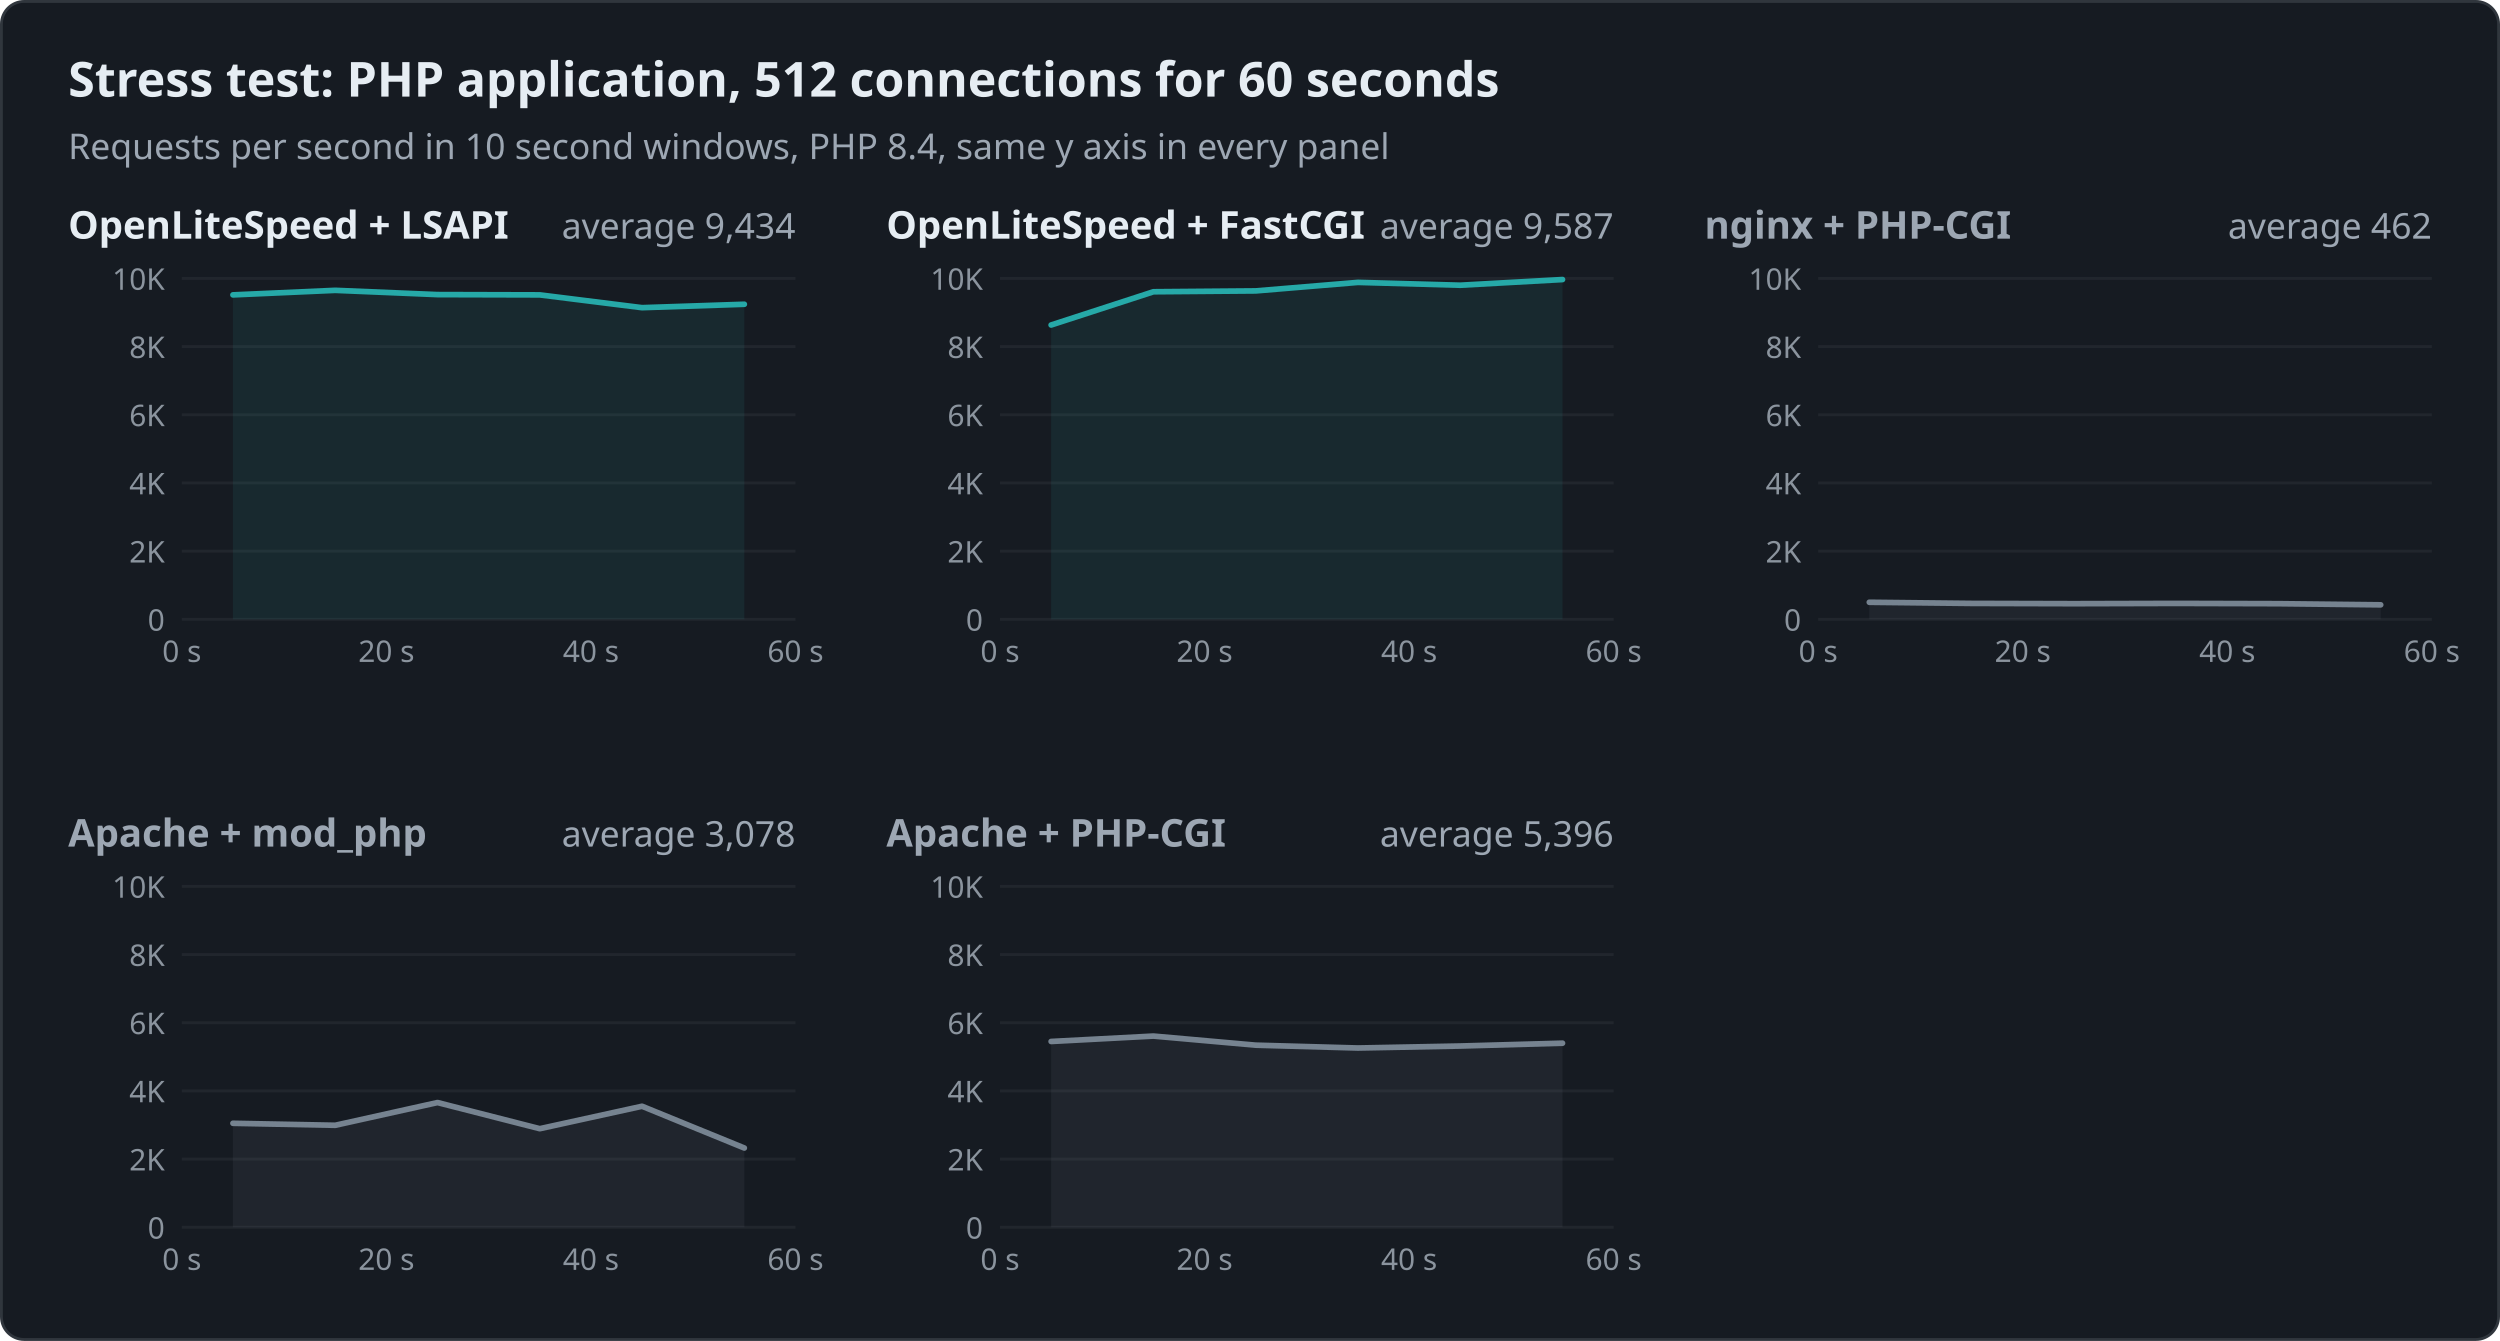
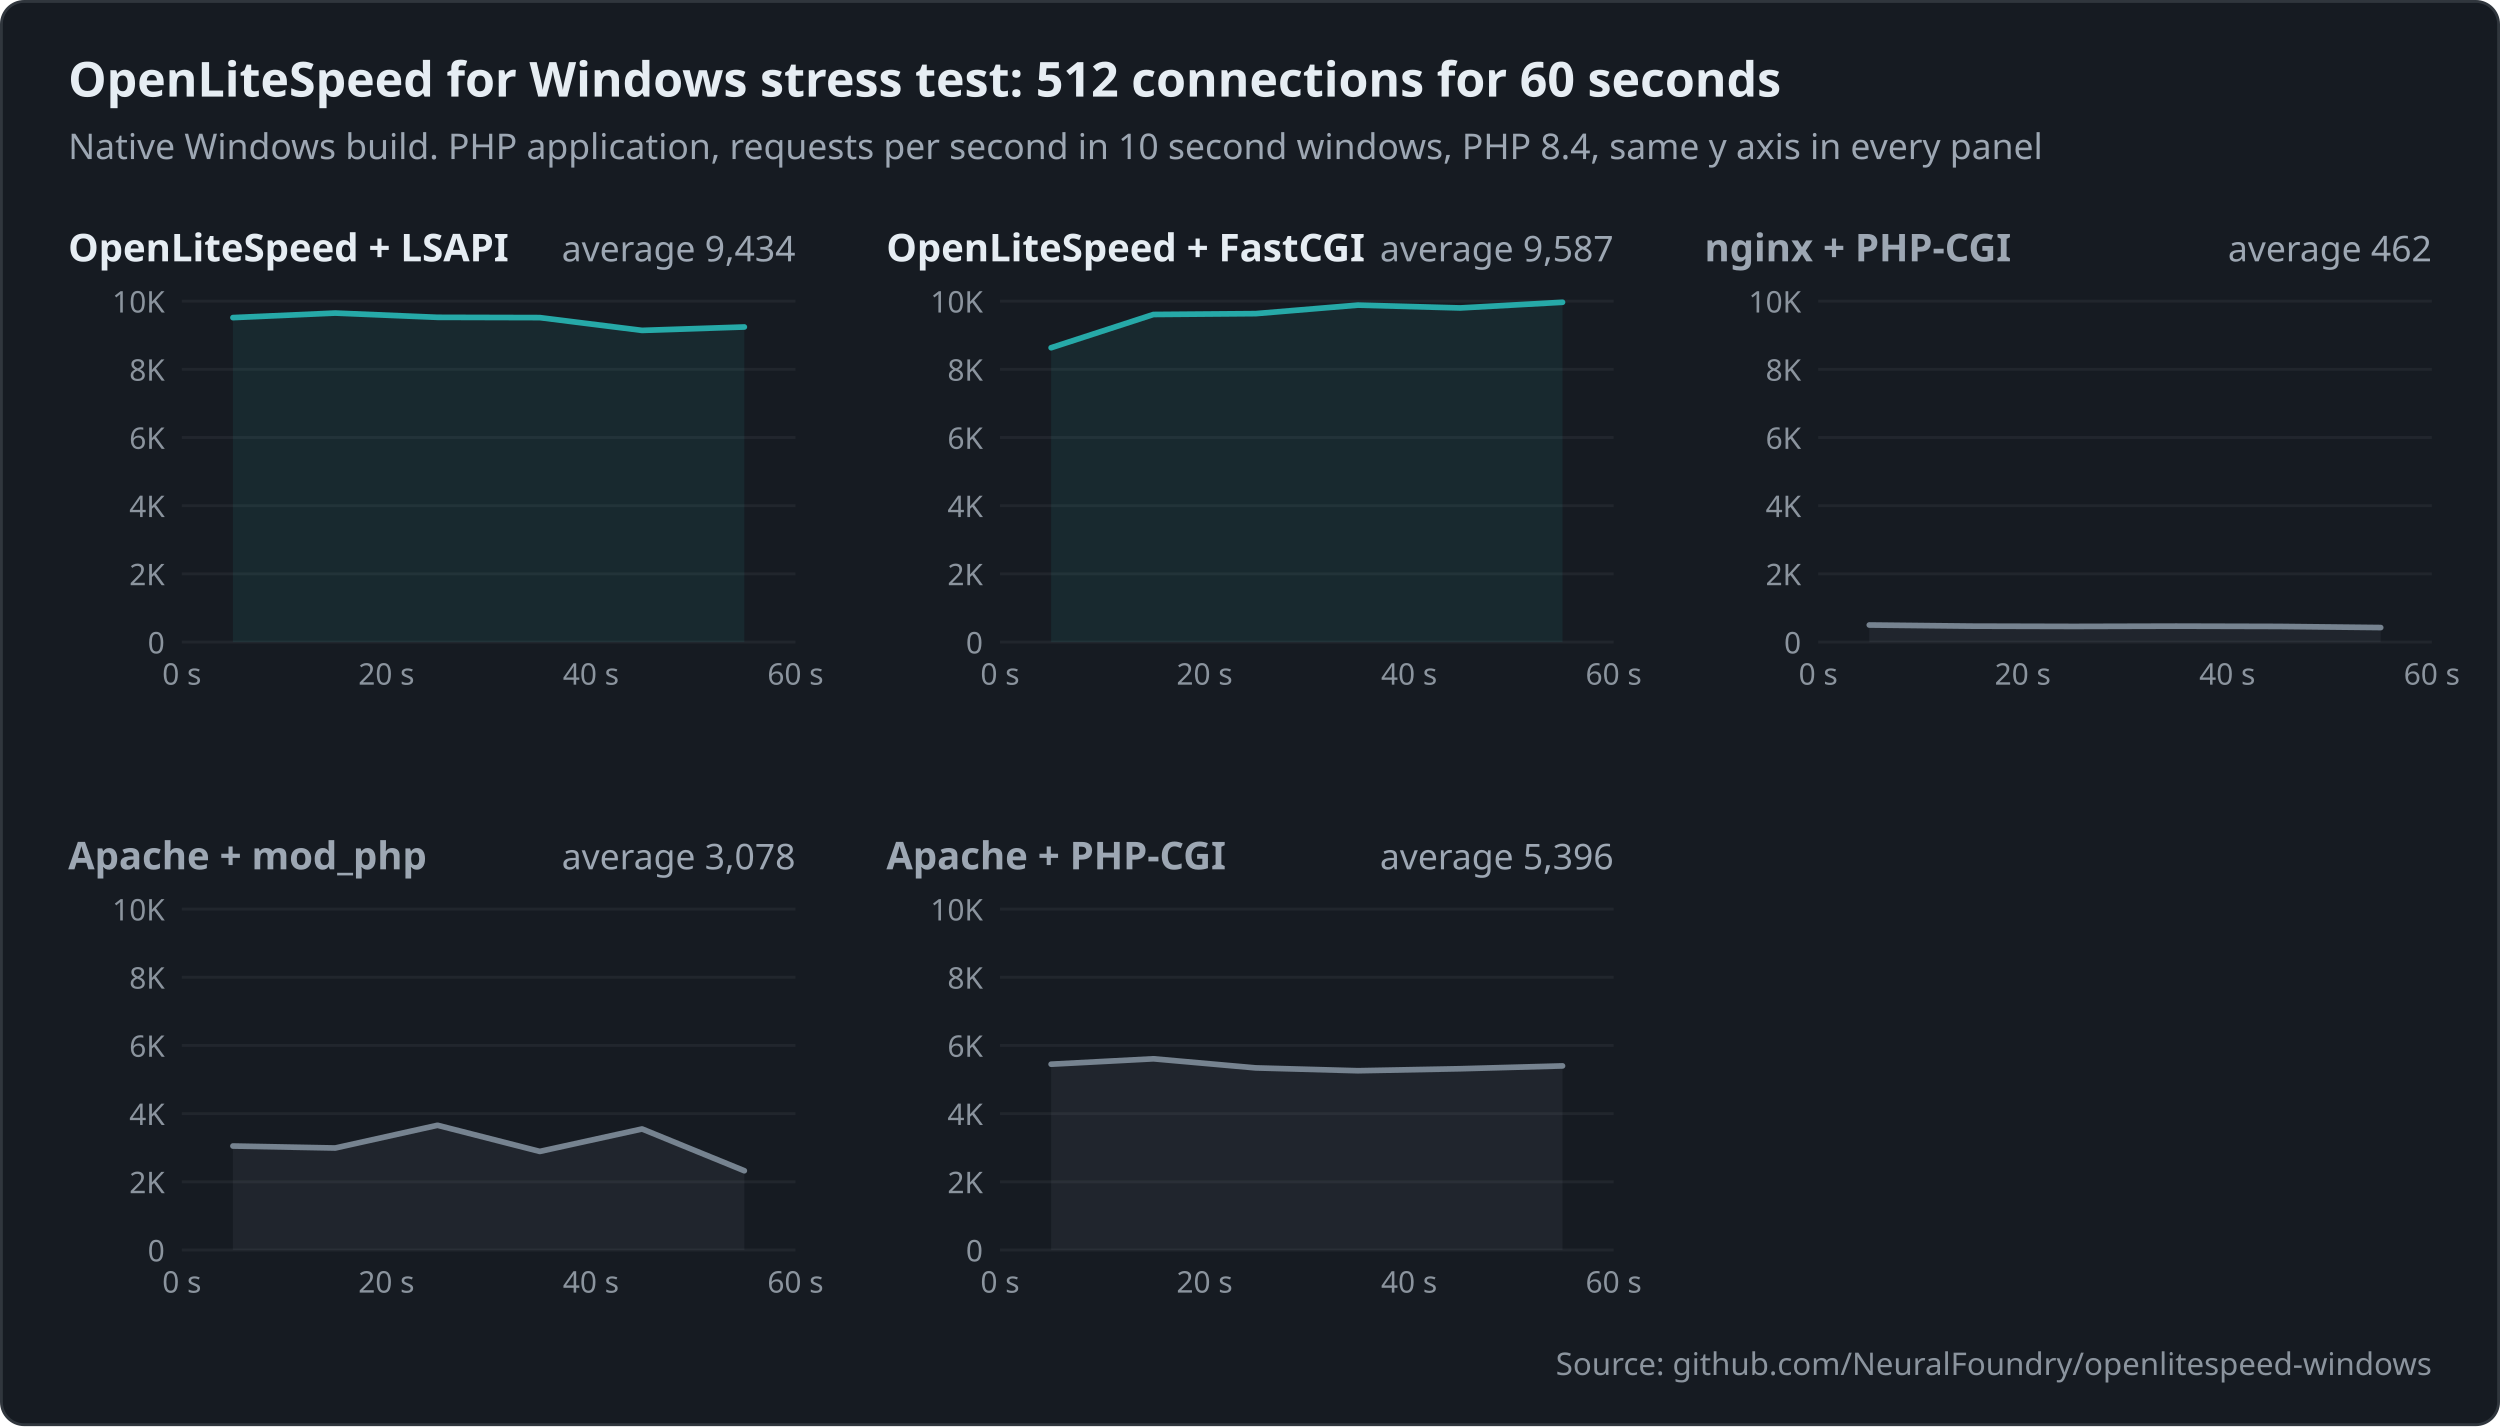
- <svg xmlns="http://www.w3.org/2000/svg" width="880" height="472" viewBox="0 0 880 472" role="img" aria-labelledby="t d" font-family="-apple-system,BlinkMacSystemFont,'Segoe UI','Noto Sans',Helvetica,Arial,sans-serif">
-   <rect x="0.5" y="0.5" width="879" height="471" rx="8" fill="#161b22" stroke="#30363d" />
-   <text x="24" y="34" font-size="17" font-weight="600" fill="#e6edf3">Stress test: PHP application, 512 connections for 60 seconds</text>
-   <text x="24" y="56" font-size="12.5" fill="#9da7b3">Requests per second in 10 second windows, PHP 8.4, same y axis in every panel</text>
-   <text x="24.0" y="84" font-size="13.5" font-weight="600" fill="#e6edf3">OpenLiteSpeed + LSAPI</text>
-   <text x="280.0" y="84" font-size="12.5" fill="#9da7b3" text-anchor="end">average 9,434</text>
-   <line x1="64.0" y1="218.0" x2="280.0" y2="218.0" stroke="#21262d" stroke-width="1" />
-   <text x="58.0" y="222.0" font-size="10.5" fill="#8b949e" text-anchor="end">0</text>
-   <line x1="64.0" y1="194.0" x2="280.0" y2="194.0" stroke="#21262d" stroke-width="1" />
-   <text x="58.0" y="198.0" font-size="10.5" fill="#8b949e" text-anchor="end">2K</text>
-   <line x1="64.0" y1="170.0" x2="280.0" y2="170.0" stroke="#21262d" stroke-width="1" />
-   <text x="58.0" y="174.0" font-size="10.5" fill="#8b949e" text-anchor="end">4K</text>
-   <line x1="64.0" y1="146.0" x2="280.0" y2="146.0" stroke="#21262d" stroke-width="1" />
-   <text x="58.0" y="150.0" font-size="10.5" fill="#8b949e" text-anchor="end">6K</text>
-   <line x1="64.0" y1="122.0" x2="280.0" y2="122.0" stroke="#21262d" stroke-width="1" />
-   <text x="58.0" y="126.0" font-size="10.5" fill="#8b949e" text-anchor="end">8K</text>
-   <line x1="64.0" y1="98.0" x2="280.0" y2="98.0" stroke="#21262d" stroke-width="1" />
-   <text x="58.0" y="102.0" font-size="10.5" fill="#8b949e" text-anchor="end">10K</text>
-   <text x="64.0" y="233" font-size="10.5" fill="#8b949e" text-anchor="middle">0 s</text>
-   <text x="136.0" y="233" font-size="10.5" fill="#8b949e" text-anchor="middle">20 s</text>
-   <text x="208.0" y="233" font-size="10.5" fill="#8b949e" text-anchor="middle">40 s</text>
-   <text x="280.0" y="233" font-size="10.5" fill="#8b949e" text-anchor="middle">60 s</text>
-   <path d="M82.0,218 L82.0,103.8 L118.0,102.2 L154.0,103.7 L190.0,103.8 L226.0,108.3 L262.0,107.1 L262.0,218 Z" fill="#26a9a8" opacity="0.1" />
-   <polyline points="82.0,103.8 118.0,102.2 154.0,103.7 190.0,103.8 226.0,108.3 262.0,107.1" fill="none" stroke="#26a9a8" stroke-width="2" stroke-linejoin="round" stroke-linecap="round" />
-   <text x="312.0" y="84" font-size="13.5" font-weight="600" fill="#e6edf3">OpenLiteSpeed + FastCGI</text>
-   <text x="568.0" y="84" font-size="12.5" fill="#9da7b3" text-anchor="end">average 9,587</text>
-   <line x1="352.0" y1="218.0" x2="568.0" y2="218.0" stroke="#21262d" stroke-width="1" />
-   <text x="346.0" y="222.0" font-size="10.5" fill="#8b949e" text-anchor="end">0</text>
-   <line x1="352.0" y1="194.0" x2="568.0" y2="194.0" stroke="#21262d" stroke-width="1" />
-   <text x="346.0" y="198.0" font-size="10.5" fill="#8b949e" text-anchor="end">2K</text>
-   <line x1="352.0" y1="170.0" x2="568.0" y2="170.0" stroke="#21262d" stroke-width="1" />
-   <text x="346.0" y="174.0" font-size="10.5" fill="#8b949e" text-anchor="end">4K</text>
-   <line x1="352.0" y1="146.0" x2="568.0" y2="146.0" stroke="#21262d" stroke-width="1" />
-   <text x="346.0" y="150.0" font-size="10.5" fill="#8b949e" text-anchor="end">6K</text>
-   <line x1="352.0" y1="122.0" x2="568.0" y2="122.0" stroke="#21262d" stroke-width="1" />
-   <text x="346.0" y="126.0" font-size="10.5" fill="#8b949e" text-anchor="end">8K</text>
-   <line x1="352.0" y1="98.0" x2="568.0" y2="98.0" stroke="#21262d" stroke-width="1" />
-   <text x="346.0" y="102.0" font-size="10.5" fill="#8b949e" text-anchor="end">10K</text>
-   <text x="352.0" y="233" font-size="10.5" fill="#8b949e" text-anchor="middle">0 s</text>
-   <text x="424.0" y="233" font-size="10.5" fill="#8b949e" text-anchor="middle">20 s</text>
-   <text x="496.0" y="233" font-size="10.5" fill="#8b949e" text-anchor="middle">40 s</text>
-   <text x="568.0" y="233" font-size="10.5" fill="#8b949e" text-anchor="middle">60 s</text>
-   <path d="M370.0,218 L370.0,114.4 L406.0,102.7 L442.0,102.4 L478.0,99.4 L514.0,100.4 L550.0,98.4 L550.0,218 Z" fill="#26a9a8" opacity="0.1" />
-   <polyline points="370.0,114.4 406.0,102.7 442.0,102.4 478.0,99.4 514.0,100.4 550.0,98.4" fill="none" stroke="#26a9a8" stroke-width="2" stroke-linejoin="round" stroke-linecap="round" />
-   <text x="600.0" y="84" font-size="13.5" font-weight="600" fill="#9da7b3">nginx + PHP-CGI</text>
-   <text x="856.0" y="84" font-size="12.5" fill="#9da7b3" text-anchor="end">average 462</text>
-   <line x1="640.0" y1="218.0" x2="856.0" y2="218.0" stroke="#21262d" stroke-width="1" />
-   <text x="634.0" y="222.0" font-size="10.5" fill="#8b949e" text-anchor="end">0</text>
-   <line x1="640.0" y1="194.0" x2="856.0" y2="194.0" stroke="#21262d" stroke-width="1" />
-   <text x="634.0" y="198.0" font-size="10.5" fill="#8b949e" text-anchor="end">2K</text>
-   <line x1="640.0" y1="170.0" x2="856.0" y2="170.0" stroke="#21262d" stroke-width="1" />
-   <text x="634.0" y="174.0" font-size="10.5" fill="#8b949e" text-anchor="end">4K</text>
-   <line x1="640.0" y1="146.0" x2="856.0" y2="146.0" stroke="#21262d" stroke-width="1" />
-   <text x="634.0" y="150.0" font-size="10.5" fill="#8b949e" text-anchor="end">6K</text>
-   <line x1="640.0" y1="122.0" x2="856.0" y2="122.0" stroke="#21262d" stroke-width="1" />
-   <text x="634.0" y="126.0" font-size="10.5" fill="#8b949e" text-anchor="end">8K</text>
-   <line x1="640.0" y1="98.0" x2="856.0" y2="98.0" stroke="#21262d" stroke-width="1" />
-   <text x="634.0" y="102.0" font-size="10.5" fill="#8b949e" text-anchor="end">10K</text>
-   <text x="640.0" y="233" font-size="10.5" fill="#8b949e" text-anchor="middle">0 s</text>
-   <text x="712.0" y="233" font-size="10.5" fill="#8b949e" text-anchor="middle">20 s</text>
-   <text x="784.0" y="233" font-size="10.5" fill="#8b949e" text-anchor="middle">40 s</text>
-   <text x="856.0" y="233" font-size="10.5" fill="#8b949e" text-anchor="middle">60 s</text>
-   <path d="M658.0,218 L658.0,212.0 L694.0,212.4 L730.0,212.5 L766.0,212.4 L802.0,212.5 L838.0,212.9 L838.0,218 Z" fill="#768390" opacity="0.1" />
-   <polyline points="658.0,212.0 694.0,212.4 730.0,212.5 766.0,212.4 802.0,212.5 838.0,212.9" fill="none" stroke="#768390" stroke-width="2" stroke-linejoin="round" stroke-linecap="round" />
-   <text x="24.0" y="298" font-size="13.5" font-weight="600" fill="#9da7b3">Apache + mod_php</text>
-   <text x="280.0" y="298" font-size="12.5" fill="#9da7b3" text-anchor="end">average 3,078</text>
-   <line x1="64.0" y1="432.0" x2="280.0" y2="432.0" stroke="#21262d" stroke-width="1" />
-   <text x="58.0" y="436.0" font-size="10.5" fill="#8b949e" text-anchor="end">0</text>
-   <line x1="64.0" y1="408.0" x2="280.0" y2="408.0" stroke="#21262d" stroke-width="1" />
-   <text x="58.0" y="412.0" font-size="10.5" fill="#8b949e" text-anchor="end">2K</text>
-   <line x1="64.0" y1="384.0" x2="280.0" y2="384.0" stroke="#21262d" stroke-width="1" />
-   <text x="58.0" y="388.0" font-size="10.5" fill="#8b949e" text-anchor="end">4K</text>
-   <line x1="64.0" y1="360.0" x2="280.0" y2="360.0" stroke="#21262d" stroke-width="1" />
-   <text x="58.0" y="364.0" font-size="10.5" fill="#8b949e" text-anchor="end">6K</text>
-   <line x1="64.0" y1="336.0" x2="280.0" y2="336.0" stroke="#21262d" stroke-width="1" />
-   <text x="58.0" y="340.0" font-size="10.5" fill="#8b949e" text-anchor="end">8K</text>
-   <line x1="64.0" y1="312.0" x2="280.0" y2="312.0" stroke="#21262d" stroke-width="1" />
-   <text x="58.0" y="316.0" font-size="10.5" fill="#8b949e" text-anchor="end">10K</text>
-   <text x="64.0" y="447" font-size="10.5" fill="#8b949e" text-anchor="middle">0 s</text>
-   <text x="136.0" y="447" font-size="10.5" fill="#8b949e" text-anchor="middle">20 s</text>
-   <text x="208.0" y="447" font-size="10.5" fill="#8b949e" text-anchor="middle">40 s</text>
-   <text x="280.0" y="447" font-size="10.5" fill="#8b949e" text-anchor="middle">60 s</text>
-   <path d="M82.0,432 L82.0,395.4 L118.0,396.1 L154.0,388.1 L190.0,397.3 L226.0,389.4 L262.0,404.1 L262.0,432 Z" fill="#768390" opacity="0.1" />
-   <polyline points="82.0,395.4 118.0,396.1 154.0,388.1 190.0,397.3 226.0,389.4 262.0,404.1" fill="none" stroke="#768390" stroke-width="2" stroke-linejoin="round" stroke-linecap="round" />
-   <text x="312.0" y="298" font-size="13.5" font-weight="600" fill="#9da7b3">Apache + PHP-CGI</text>
-   <text x="568.0" y="298" font-size="12.5" fill="#9da7b3" text-anchor="end">average 5,396</text>
-   <line x1="352.0" y1="432.0" x2="568.0" y2="432.0" stroke="#21262d" stroke-width="1" />
-   <text x="346.0" y="436.0" font-size="10.5" fill="#8b949e" text-anchor="end">0</text>
-   <line x1="352.0" y1="408.0" x2="568.0" y2="408.0" stroke="#21262d" stroke-width="1" />
-   <text x="346.0" y="412.0" font-size="10.5" fill="#8b949e" text-anchor="end">2K</text>
-   <line x1="352.0" y1="384.0" x2="568.0" y2="384.0" stroke="#21262d" stroke-width="1" />
-   <text x="346.0" y="388.0" font-size="10.5" fill="#8b949e" text-anchor="end">4K</text>
-   <line x1="352.0" y1="360.0" x2="568.0" y2="360.0" stroke="#21262d" stroke-width="1" />
-   <text x="346.0" y="364.0" font-size="10.5" fill="#8b949e" text-anchor="end">6K</text>
-   <line x1="352.0" y1="336.0" x2="568.0" y2="336.0" stroke="#21262d" stroke-width="1" />
-   <text x="346.0" y="340.0" font-size="10.5" fill="#8b949e" text-anchor="end">8K</text>
-   <line x1="352.0" y1="312.0" x2="568.0" y2="312.0" stroke="#21262d" stroke-width="1" />
-   <text x="346.0" y="316.0" font-size="10.5" fill="#8b949e" text-anchor="end">10K</text>
-   <text x="352.0" y="447" font-size="10.5" fill="#8b949e" text-anchor="middle">0 s</text>
-   <text x="424.0" y="447" font-size="10.5" fill="#8b949e" text-anchor="middle">20 s</text>
-   <text x="496.0" y="447" font-size="10.5" fill="#8b949e" text-anchor="middle">40 s</text>
-   <text x="568.0" y="447" font-size="10.5" fill="#8b949e" text-anchor="middle">60 s</text>
-   <path d="M370.0,432 L370.0,366.6 L406.0,364.7 L442.0,367.9 L478.0,368.9 L514.0,368.2 L550.0,367.2 L550.0,432 Z" fill="#768390" opacity="0.1" />
-   <polyline points="370.0,366.6 406.0,364.7 442.0,367.9 478.0,368.9 514.0,368.2 550.0,367.2" fill="none" stroke="#768390" stroke-width="2" stroke-linejoin="round" stroke-linecap="round" />
+ <svg xmlns="http://www.w3.org/2000/svg" width="880" height="502" viewBox="0 0 880 502" role="img" aria-labelledby="t d" font-family="-apple-system,BlinkMacSystemFont,'Segoe UI','Noto Sans',Helvetica,Arial,sans-serif">
+   <rect x="0.5" y="0.5" width="879" height="501" rx="8" fill="#161b22" stroke="#30363d" />
+   <text x="24" y="34" font-size="17" font-weight="600" fill="#e6edf3">OpenLiteSpeed for Windows stress test: 512 connections for 60 seconds</text>
+   <text x="24" y="56" font-size="12.5" fill="#9da7b3">Native Windows build. PHP application, requests per second in 10 second windows, PHP 8.4, same y axis in every panel</text>
+   <text x="24.0" y="92" font-size="13.5" font-weight="600" fill="#e6edf3">OpenLiteSpeed + LSAPI</text>
+   <text x="280.0" y="92" font-size="12.5" fill="#9da7b3" text-anchor="end">average 9,434</text>
+   <line x1="64.0" y1="226.0" x2="280.0" y2="226.0" stroke="#21262d" stroke-width="1" />
+   <text x="58.0" y="230.0" font-size="10.5" fill="#8b949e" text-anchor="end">0</text>
+   <line x1="64.0" y1="202.0" x2="280.0" y2="202.0" stroke="#21262d" stroke-width="1" />
+   <text x="58.0" y="206.0" font-size="10.5" fill="#8b949e" text-anchor="end">2K</text>
+   <line x1="64.0" y1="178.0" x2="280.0" y2="178.0" stroke="#21262d" stroke-width="1" />
+   <text x="58.0" y="182.0" font-size="10.5" fill="#8b949e" text-anchor="end">4K</text>
+   <line x1="64.0" y1="154.0" x2="280.0" y2="154.0" stroke="#21262d" stroke-width="1" />
+   <text x="58.0" y="158.0" font-size="10.5" fill="#8b949e" text-anchor="end">6K</text>
+   <line x1="64.0" y1="130.0" x2="280.0" y2="130.0" stroke="#21262d" stroke-width="1" />
+   <text x="58.0" y="134.0" font-size="10.5" fill="#8b949e" text-anchor="end">8K</text>
+   <line x1="64.0" y1="106.0" x2="280.0" y2="106.0" stroke="#21262d" stroke-width="1" />
+   <text x="58.0" y="110.0" font-size="10.5" fill="#8b949e" text-anchor="end">10K</text>
+   <text x="64.0" y="241" font-size="10.5" fill="#8b949e" text-anchor="middle">0 s</text>
+   <text x="136.0" y="241" font-size="10.5" fill="#8b949e" text-anchor="middle">20 s</text>
+   <text x="208.0" y="241" font-size="10.5" fill="#8b949e" text-anchor="middle">40 s</text>
+   <text x="280.0" y="241" font-size="10.5" fill="#8b949e" text-anchor="middle">60 s</text>
+   <path d="M82.0,226 L82.0,111.8 L118.0,110.2 L154.0,111.7 L190.0,111.8 L226.0,116.3 L262.0,115.1 L262.0,226 Z" fill="#26a9a8" opacity="0.1" />
+   <polyline points="82.0,111.8 118.0,110.2 154.0,111.7 190.0,111.8 226.0,116.3 262.0,115.1" fill="none" stroke="#26a9a8" stroke-width="2" stroke-linejoin="round" stroke-linecap="round" />
+   <text x="312.0" y="92" font-size="13.5" font-weight="600" fill="#e6edf3">OpenLiteSpeed + FastCGI</text>
+   <text x="568.0" y="92" font-size="12.5" fill="#9da7b3" text-anchor="end">average 9,587</text>
+   <line x1="352.0" y1="226.0" x2="568.0" y2="226.0" stroke="#21262d" stroke-width="1" />
+   <text x="346.0" y="230.0" font-size="10.5" fill="#8b949e" text-anchor="end">0</text>
+   <line x1="352.0" y1="202.0" x2="568.0" y2="202.0" stroke="#21262d" stroke-width="1" />
+   <text x="346.0" y="206.0" font-size="10.5" fill="#8b949e" text-anchor="end">2K</text>
+   <line x1="352.0" y1="178.0" x2="568.0" y2="178.0" stroke="#21262d" stroke-width="1" />
+   <text x="346.0" y="182.0" font-size="10.5" fill="#8b949e" text-anchor="end">4K</text>
+   <line x1="352.0" y1="154.0" x2="568.0" y2="154.0" stroke="#21262d" stroke-width="1" />
+   <text x="346.0" y="158.0" font-size="10.5" fill="#8b949e" text-anchor="end">6K</text>
+   <line x1="352.0" y1="130.0" x2="568.0" y2="130.0" stroke="#21262d" stroke-width="1" />
+   <text x="346.0" y="134.0" font-size="10.5" fill="#8b949e" text-anchor="end">8K</text>
+   <line x1="352.0" y1="106.0" x2="568.0" y2="106.0" stroke="#21262d" stroke-width="1" />
+   <text x="346.0" y="110.0" font-size="10.5" fill="#8b949e" text-anchor="end">10K</text>
+   <text x="352.0" y="241" font-size="10.5" fill="#8b949e" text-anchor="middle">0 s</text>
+   <text x="424.0" y="241" font-size="10.5" fill="#8b949e" text-anchor="middle">20 s</text>
+   <text x="496.0" y="241" font-size="10.5" fill="#8b949e" text-anchor="middle">40 s</text>
+   <text x="568.0" y="241" font-size="10.5" fill="#8b949e" text-anchor="middle">60 s</text>
+   <path d="M370.0,226 L370.0,122.4 L406.0,110.7 L442.0,110.4 L478.0,107.4 L514.0,108.4 L550.0,106.4 L550.0,226 Z" fill="#26a9a8" opacity="0.1" />
+   <polyline points="370.0,122.4 406.0,110.7 442.0,110.4 478.0,107.4 514.0,108.4 550.0,106.4" fill="none" stroke="#26a9a8" stroke-width="2" stroke-linejoin="round" stroke-linecap="round" />
+   <text x="600.0" y="92" font-size="13.5" font-weight="600" fill="#9da7b3">nginx + PHP-CGI</text>
+   <text x="856.0" y="92" font-size="12.5" fill="#9da7b3" text-anchor="end">average 462</text>
+   <line x1="640.0" y1="226.0" x2="856.0" y2="226.0" stroke="#21262d" stroke-width="1" />
+   <text x="634.0" y="230.0" font-size="10.5" fill="#8b949e" text-anchor="end">0</text>
+   <line x1="640.0" y1="202.0" x2="856.0" y2="202.0" stroke="#21262d" stroke-width="1" />
+   <text x="634.0" y="206.0" font-size="10.5" fill="#8b949e" text-anchor="end">2K</text>
+   <line x1="640.0" y1="178.0" x2="856.0" y2="178.0" stroke="#21262d" stroke-width="1" />
+   <text x="634.0" y="182.0" font-size="10.5" fill="#8b949e" text-anchor="end">4K</text>
+   <line x1="640.0" y1="154.0" x2="856.0" y2="154.0" stroke="#21262d" stroke-width="1" />
+   <text x="634.0" y="158.0" font-size="10.5" fill="#8b949e" text-anchor="end">6K</text>
+   <line x1="640.0" y1="130.0" x2="856.0" y2="130.0" stroke="#21262d" stroke-width="1" />
+   <text x="634.0" y="134.0" font-size="10.5" fill="#8b949e" text-anchor="end">8K</text>
+   <line x1="640.0" y1="106.0" x2="856.0" y2="106.0" stroke="#21262d" stroke-width="1" />
+   <text x="634.0" y="110.0" font-size="10.5" fill="#8b949e" text-anchor="end">10K</text>
+   <text x="640.0" y="241" font-size="10.5" fill="#8b949e" text-anchor="middle">0 s</text>
+   <text x="712.0" y="241" font-size="10.5" fill="#8b949e" text-anchor="middle">20 s</text>
+   <text x="784.0" y="241" font-size="10.5" fill="#8b949e" text-anchor="middle">40 s</text>
+   <text x="856.0" y="241" font-size="10.5" fill="#8b949e" text-anchor="middle">60 s</text>
+   <path d="M658.0,226 L658.0,220.0 L694.0,220.4 L730.0,220.5 L766.0,220.4 L802.0,220.5 L838.0,220.9 L838.0,226 Z" fill="#768390" opacity="0.1" />
+   <polyline points="658.0,220.0 694.0,220.4 730.0,220.5 766.0,220.4 802.0,220.5 838.0,220.9" fill="none" stroke="#768390" stroke-width="2" stroke-linejoin="round" stroke-linecap="round" />
+   <text x="24.0" y="306" font-size="13.5" font-weight="600" fill="#9da7b3">Apache + mod_php</text>
+   <text x="280.0" y="306" font-size="12.5" fill="#9da7b3" text-anchor="end">average 3,078</text>
+   <line x1="64.0" y1="440.0" x2="280.0" y2="440.0" stroke="#21262d" stroke-width="1" />
+   <text x="58.0" y="444.0" font-size="10.5" fill="#8b949e" text-anchor="end">0</text>
+   <line x1="64.0" y1="416.0" x2="280.0" y2="416.0" stroke="#21262d" stroke-width="1" />
+   <text x="58.0" y="420.0" font-size="10.5" fill="#8b949e" text-anchor="end">2K</text>
+   <line x1="64.0" y1="392.0" x2="280.0" y2="392.0" stroke="#21262d" stroke-width="1" />
+   <text x="58.0" y="396.0" font-size="10.5" fill="#8b949e" text-anchor="end">4K</text>
+   <line x1="64.0" y1="368.0" x2="280.0" y2="368.0" stroke="#21262d" stroke-width="1" />
+   <text x="58.0" y="372.0" font-size="10.5" fill="#8b949e" text-anchor="end">6K</text>
+   <line x1="64.0" y1="344.0" x2="280.0" y2="344.0" stroke="#21262d" stroke-width="1" />
+   <text x="58.0" y="348.0" font-size="10.5" fill="#8b949e" text-anchor="end">8K</text>
+   <line x1="64.0" y1="320.0" x2="280.0" y2="320.0" stroke="#21262d" stroke-width="1" />
+   <text x="58.0" y="324.0" font-size="10.5" fill="#8b949e" text-anchor="end">10K</text>
+   <text x="64.0" y="455" font-size="10.5" fill="#8b949e" text-anchor="middle">0 s</text>
+   <text x="136.0" y="455" font-size="10.5" fill="#8b949e" text-anchor="middle">20 s</text>
+   <text x="208.0" y="455" font-size="10.5" fill="#8b949e" text-anchor="middle">40 s</text>
+   <text x="280.0" y="455" font-size="10.5" fill="#8b949e" text-anchor="middle">60 s</text>
+   <path d="M82.0,440 L82.0,403.4 L118.0,404.1 L154.0,396.1 L190.0,405.3 L226.0,397.4 L262.0,412.1 L262.0,440 Z" fill="#768390" opacity="0.1" />
+   <polyline points="82.0,403.4 118.0,404.1 154.0,396.1 190.0,405.3 226.0,397.4 262.0,412.1" fill="none" stroke="#768390" stroke-width="2" stroke-linejoin="round" stroke-linecap="round" />
+   <text x="312.0" y="306" font-size="13.5" font-weight="600" fill="#9da7b3">Apache + PHP-CGI</text>
+   <text x="568.0" y="306" font-size="12.5" fill="#9da7b3" text-anchor="end">average 5,396</text>
+   <line x1="352.0" y1="440.0" x2="568.0" y2="440.0" stroke="#21262d" stroke-width="1" />
+   <text x="346.0" y="444.0" font-size="10.5" fill="#8b949e" text-anchor="end">0</text>
+   <line x1="352.0" y1="416.0" x2="568.0" y2="416.0" stroke="#21262d" stroke-width="1" />
+   <text x="346.0" y="420.0" font-size="10.5" fill="#8b949e" text-anchor="end">2K</text>
+   <line x1="352.0" y1="392.0" x2="568.0" y2="392.0" stroke="#21262d" stroke-width="1" />
+   <text x="346.0" y="396.0" font-size="10.5" fill="#8b949e" text-anchor="end">4K</text>
+   <line x1="352.0" y1="368.0" x2="568.0" y2="368.0" stroke="#21262d" stroke-width="1" />
+   <text x="346.0" y="372.0" font-size="10.5" fill="#8b949e" text-anchor="end">6K</text>
+   <line x1="352.0" y1="344.0" x2="568.0" y2="344.0" stroke="#21262d" stroke-width="1" />
+   <text x="346.0" y="348.0" font-size="10.5" fill="#8b949e" text-anchor="end">8K</text>
+   <line x1="352.0" y1="320.0" x2="568.0" y2="320.0" stroke="#21262d" stroke-width="1" />
+   <text x="346.0" y="324.0" font-size="10.5" fill="#8b949e" text-anchor="end">10K</text>
+   <text x="352.0" y="455" font-size="10.5" fill="#8b949e" text-anchor="middle">0 s</text>
+   <text x="424.0" y="455" font-size="10.5" fill="#8b949e" text-anchor="middle">20 s</text>
+   <text x="496.0" y="455" font-size="10.5" fill="#8b949e" text-anchor="middle">40 s</text>
+   <text x="568.0" y="455" font-size="10.5" fill="#8b949e" text-anchor="middle">60 s</text>
+   <path d="M370.0,440 L370.0,374.6 L406.0,372.7 L442.0,375.9 L478.0,376.9 L514.0,376.2 L550.0,375.2 L550.0,440 Z" fill="#768390" opacity="0.1" />
+   <polyline points="370.0,374.6 406.0,372.7 442.0,375.9 478.0,376.9 514.0,376.2 550.0,375.2" fill="none" stroke="#768390" stroke-width="2" stroke-linejoin="round" stroke-linecap="round" />
+   <text x="856" y="484" font-size="11" fill="#8b949e" text-anchor="end">Source: github.com/NeuralFoundry/openlitespeed-windows</text>
</svg>
